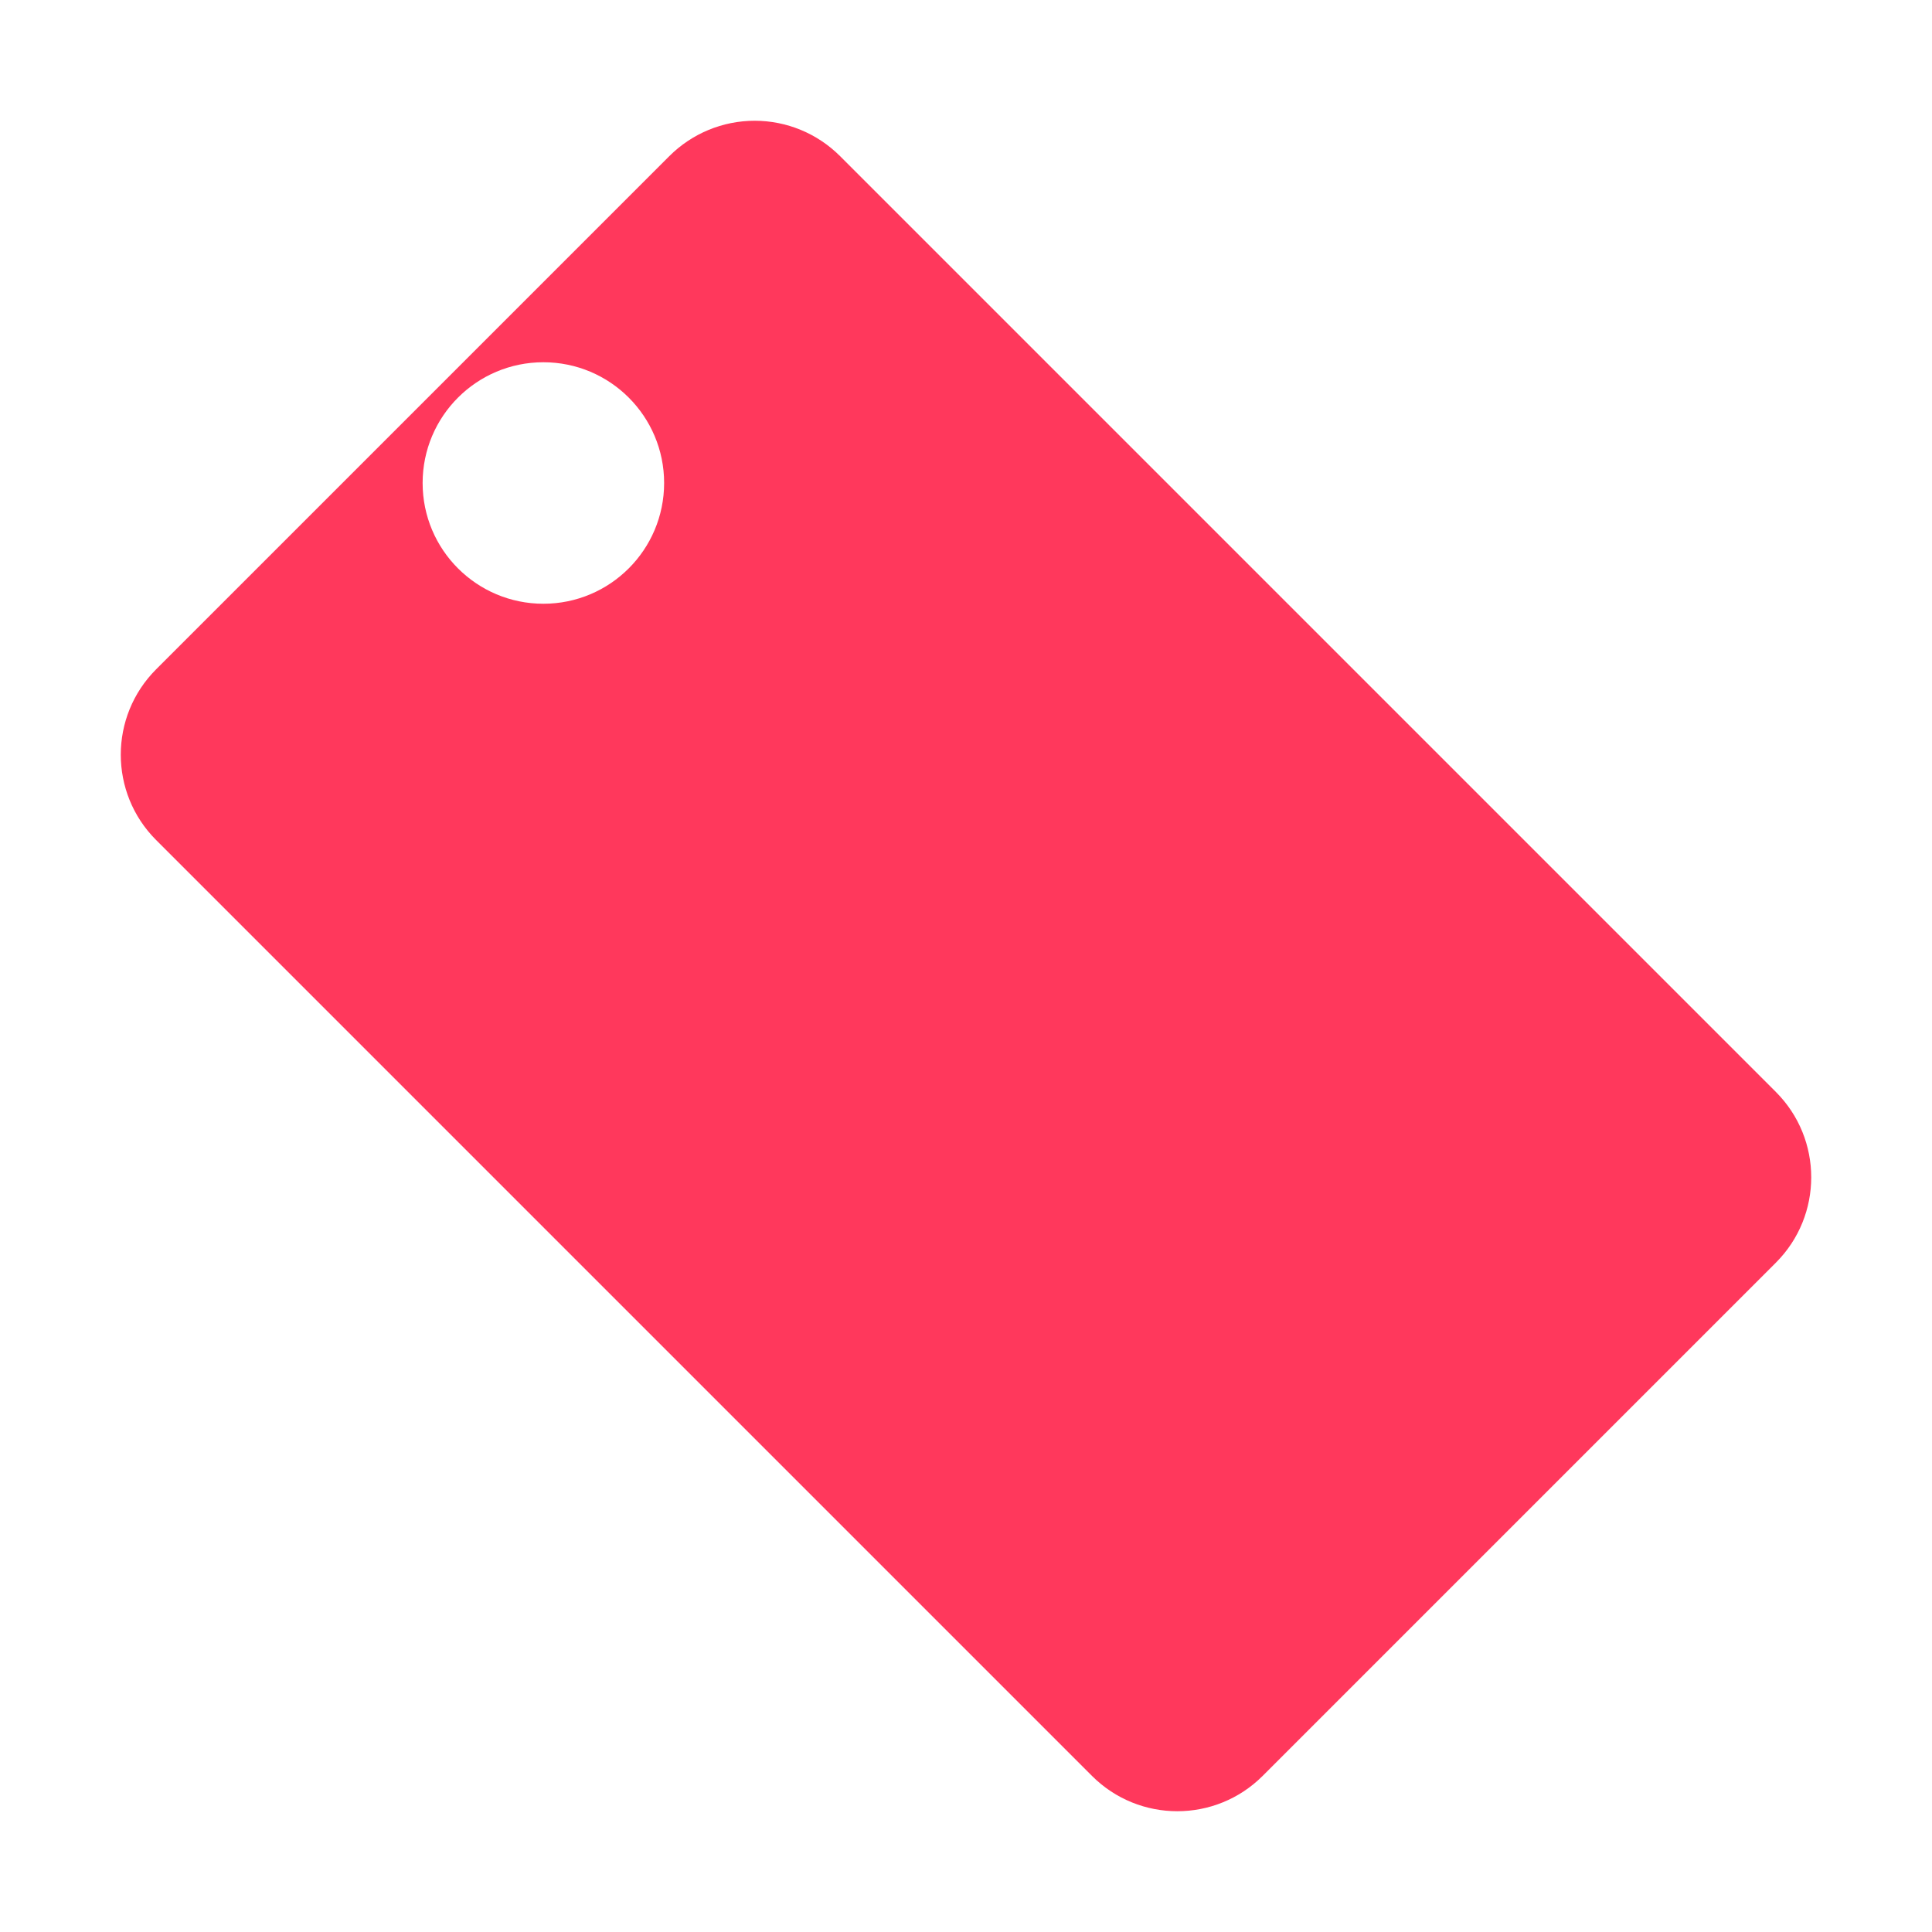
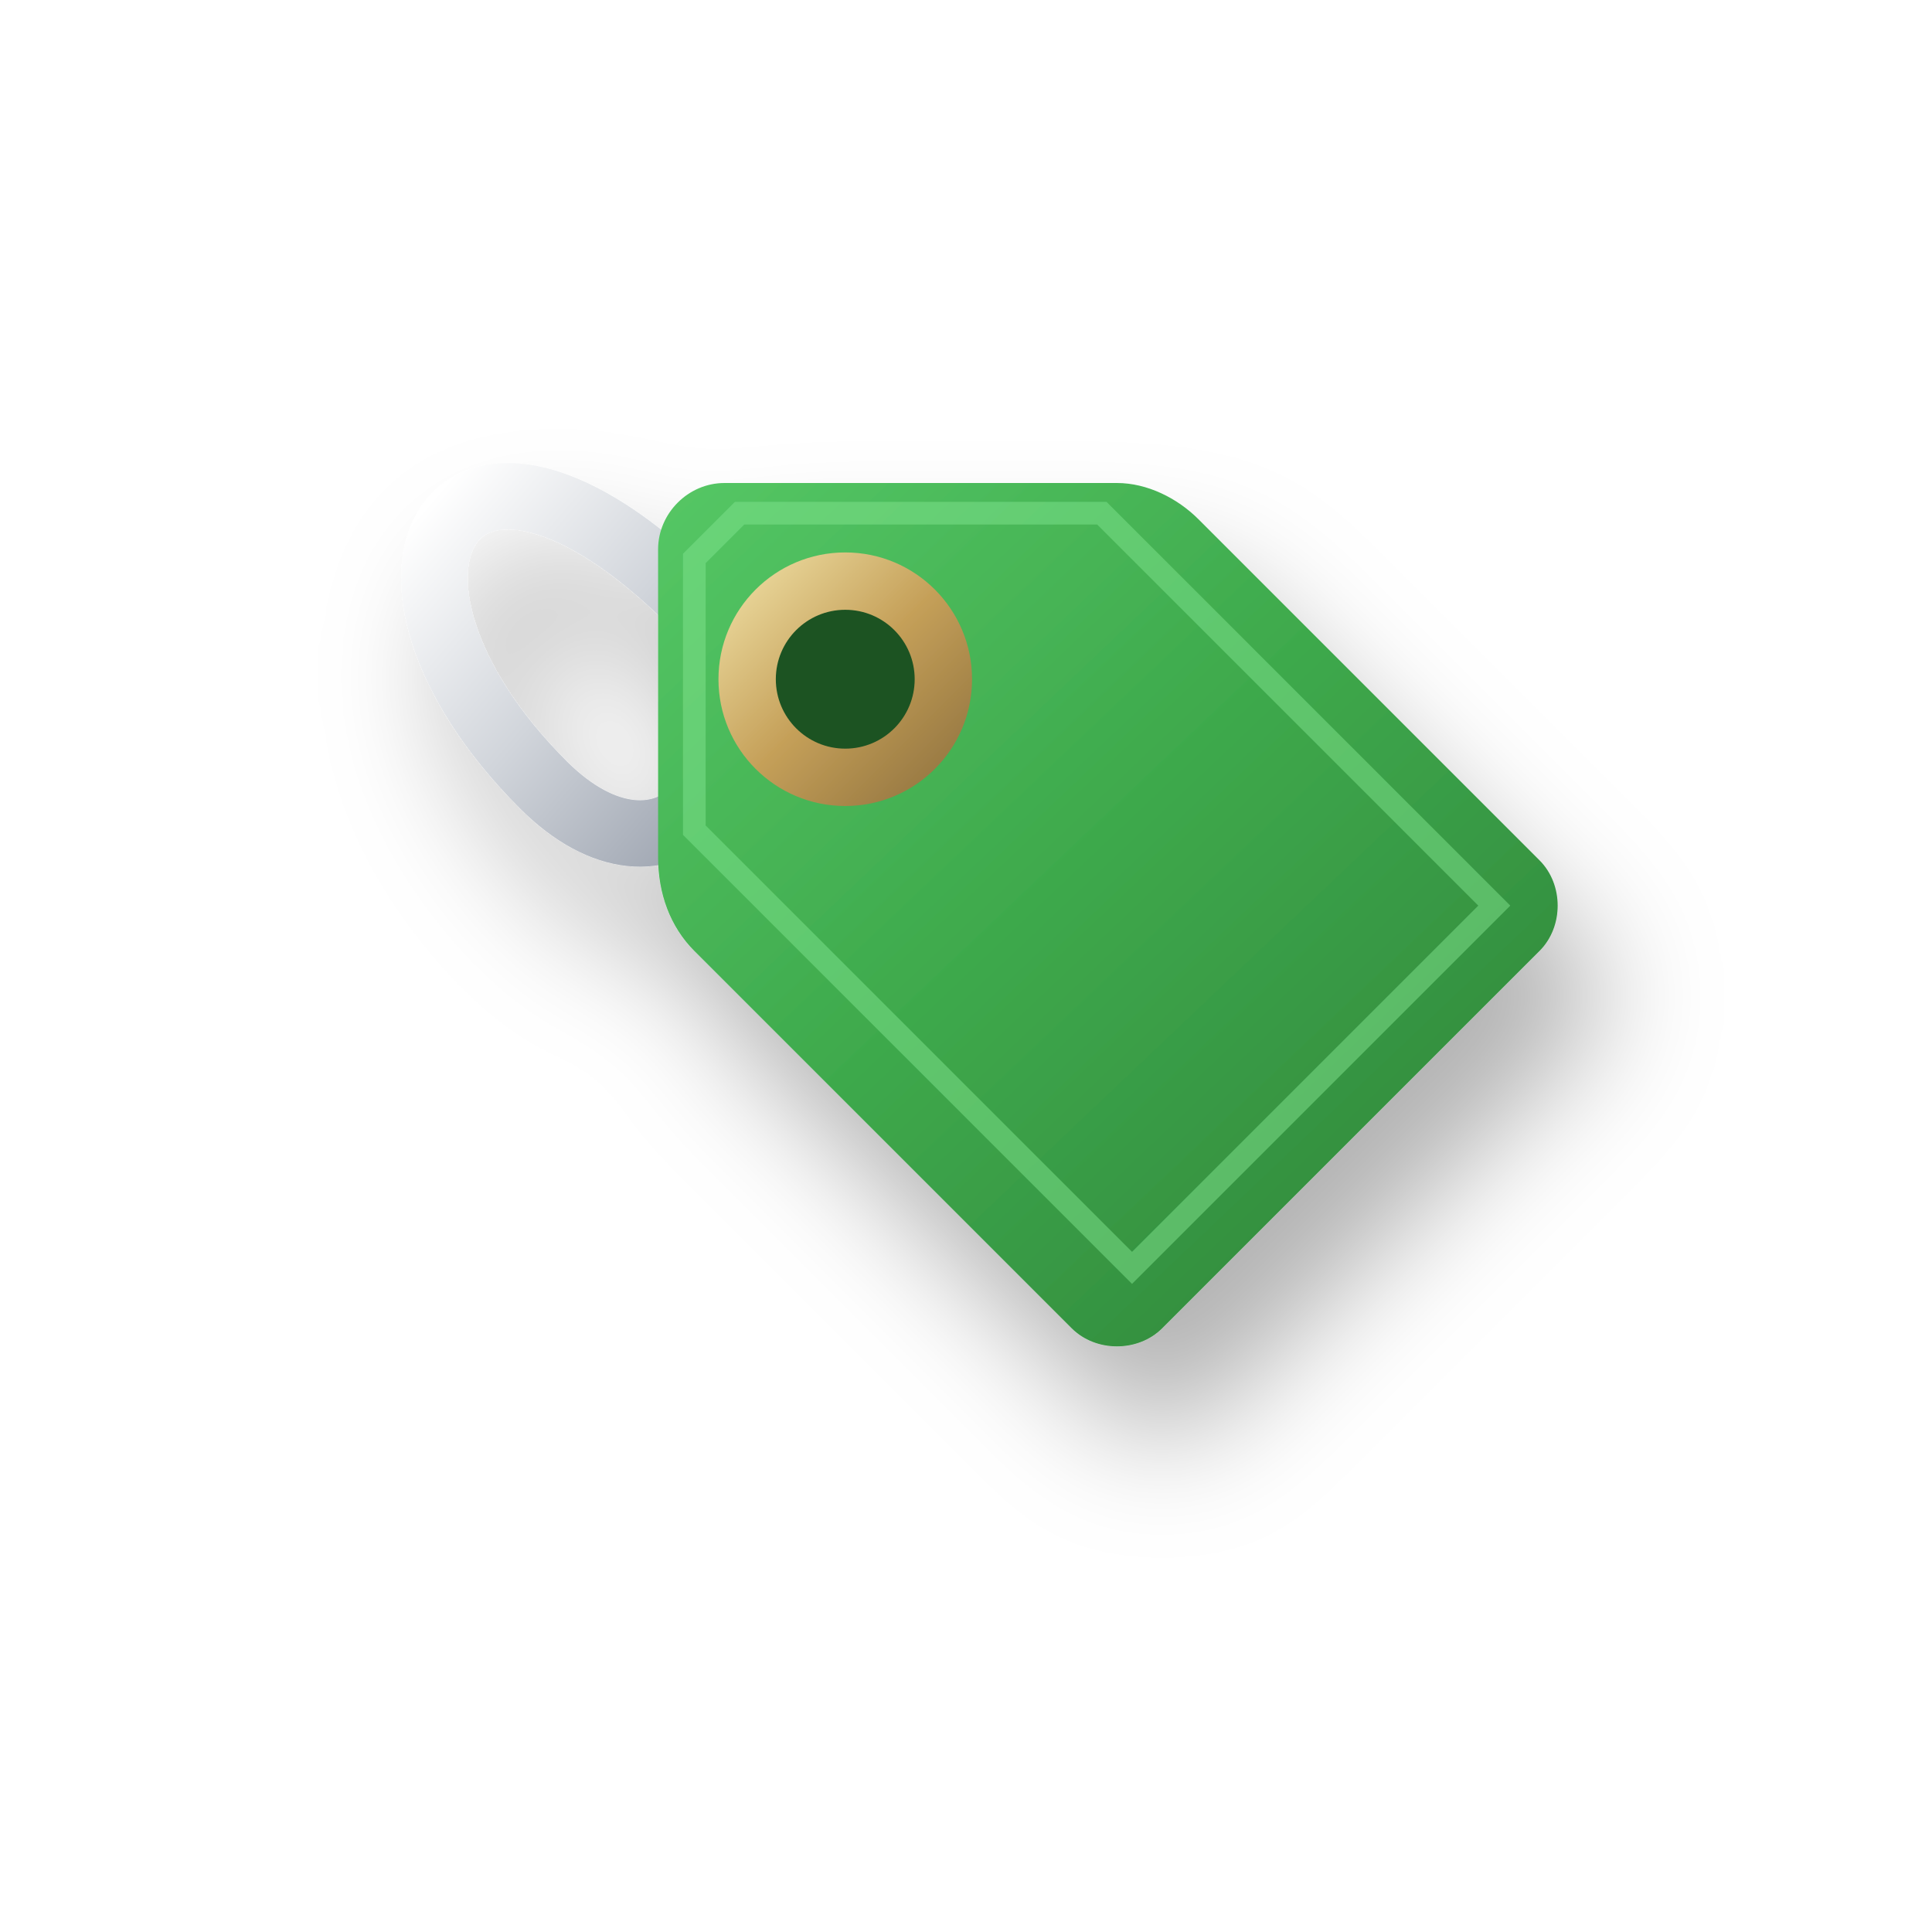
- <svg xmlns="http://www.w3.org/2000/svg" viewBox="0 0 32 32" fill="#FF385C" width="24" height="24">
-   <path d="M12.5 2a2 2 0 0 0-1.414.586L2.586 11.086a2 2 0 0 0 0 2.828l15.5 15.5a2 2 0 0 0 2.828 0l8.5-8.5a2 2 0 0 0 0-2.828L13.914 2.586A2 2 0 0 0 12.5 2zM9 10a2 2 0 1 1 0-4 2 2 0 0 1 0 4z" />
+ <svg xmlns="http://www.w3.org/2000/svg" viewBox="0 0 64 64" width="64" height="64">
+   <defs>
+     <filter id="tagShadow" x="-30%" y="-30%" width="160%" height="160%">
+       <feDropShadow dx="1.5" dy="3" stdDeviation="2" flood-color="#000000" flood-opacity="0.3" />
+     </filter>
+     <linearGradient id="greenGradient" x1="0%" y1="0%" x2="100%" y2="100%">
+       <stop offset="0%" stop-color="#55C765" />
+       <stop offset="45%" stop-color="#3EA94C" />
+       <stop offset="100%" stop-color="#2E8038" />
+     </linearGradient>
+     <linearGradient id="goldGrommet" x1="0%" y1="0%" x2="100%" y2="100%">
+       <stop offset="0%" stop-color="#F3E5AB" />
+       <stop offset="50%" stop-color="#C5A059" />
+       <stop offset="100%" stop-color="#8A6D3B" />
+     </linearGradient>
+     <linearGradient id="silverWire" x1="0%" y1="0%" x2="100%" y2="100%">
+       <stop offset="0%" stop-color="#FFFFFF" />
+       <stop offset="50%" stop-color="#D1D5DB" />
+       <stop offset="100%" stop-color="#9CA3AF" />
+     </linearGradient>
+   </defs>
+   <g filter="url(#tagShadow)">
+     <path d="M 23 20 C 15 12 11 19 18 26 C 22 30 26 26 23 20 Z" fill="none" stroke="url(#silverWire)" stroke-width="2.2" stroke-linecap="round" />
+     <path d="M 24 16              L 37 16              C 38 16 39 16.5 39.7 17.2              L 51 28.5              C 51.8 29.3 51.8 30.7 51 31.5              L 38.5 44              C 37.7 44.8 36.3 44.8 35.5 44              L 23 31.5              C 22.2 30.7 21.8 29.6 21.8 28.4              L 21.8 18.2              C 21.8 17 22.8 16 24 16 Z" fill="url(#greenGradient)" />
+     <path d="M 24.5 17 L 36.5 17 L 49.5 30 L 37.5 42 L 23 27.5 L 23 18.5 Z" fill="none" stroke="#7FE38D" stroke-width="0.75" opacity="0.5" />
+     <circle cx="28" cy="22.5" r="4.2" fill="url(#goldGrommet)" />
+     <circle cx="28" cy="22.5" r="2.3" fill="#1C5223" />
+   </g>
</svg>
